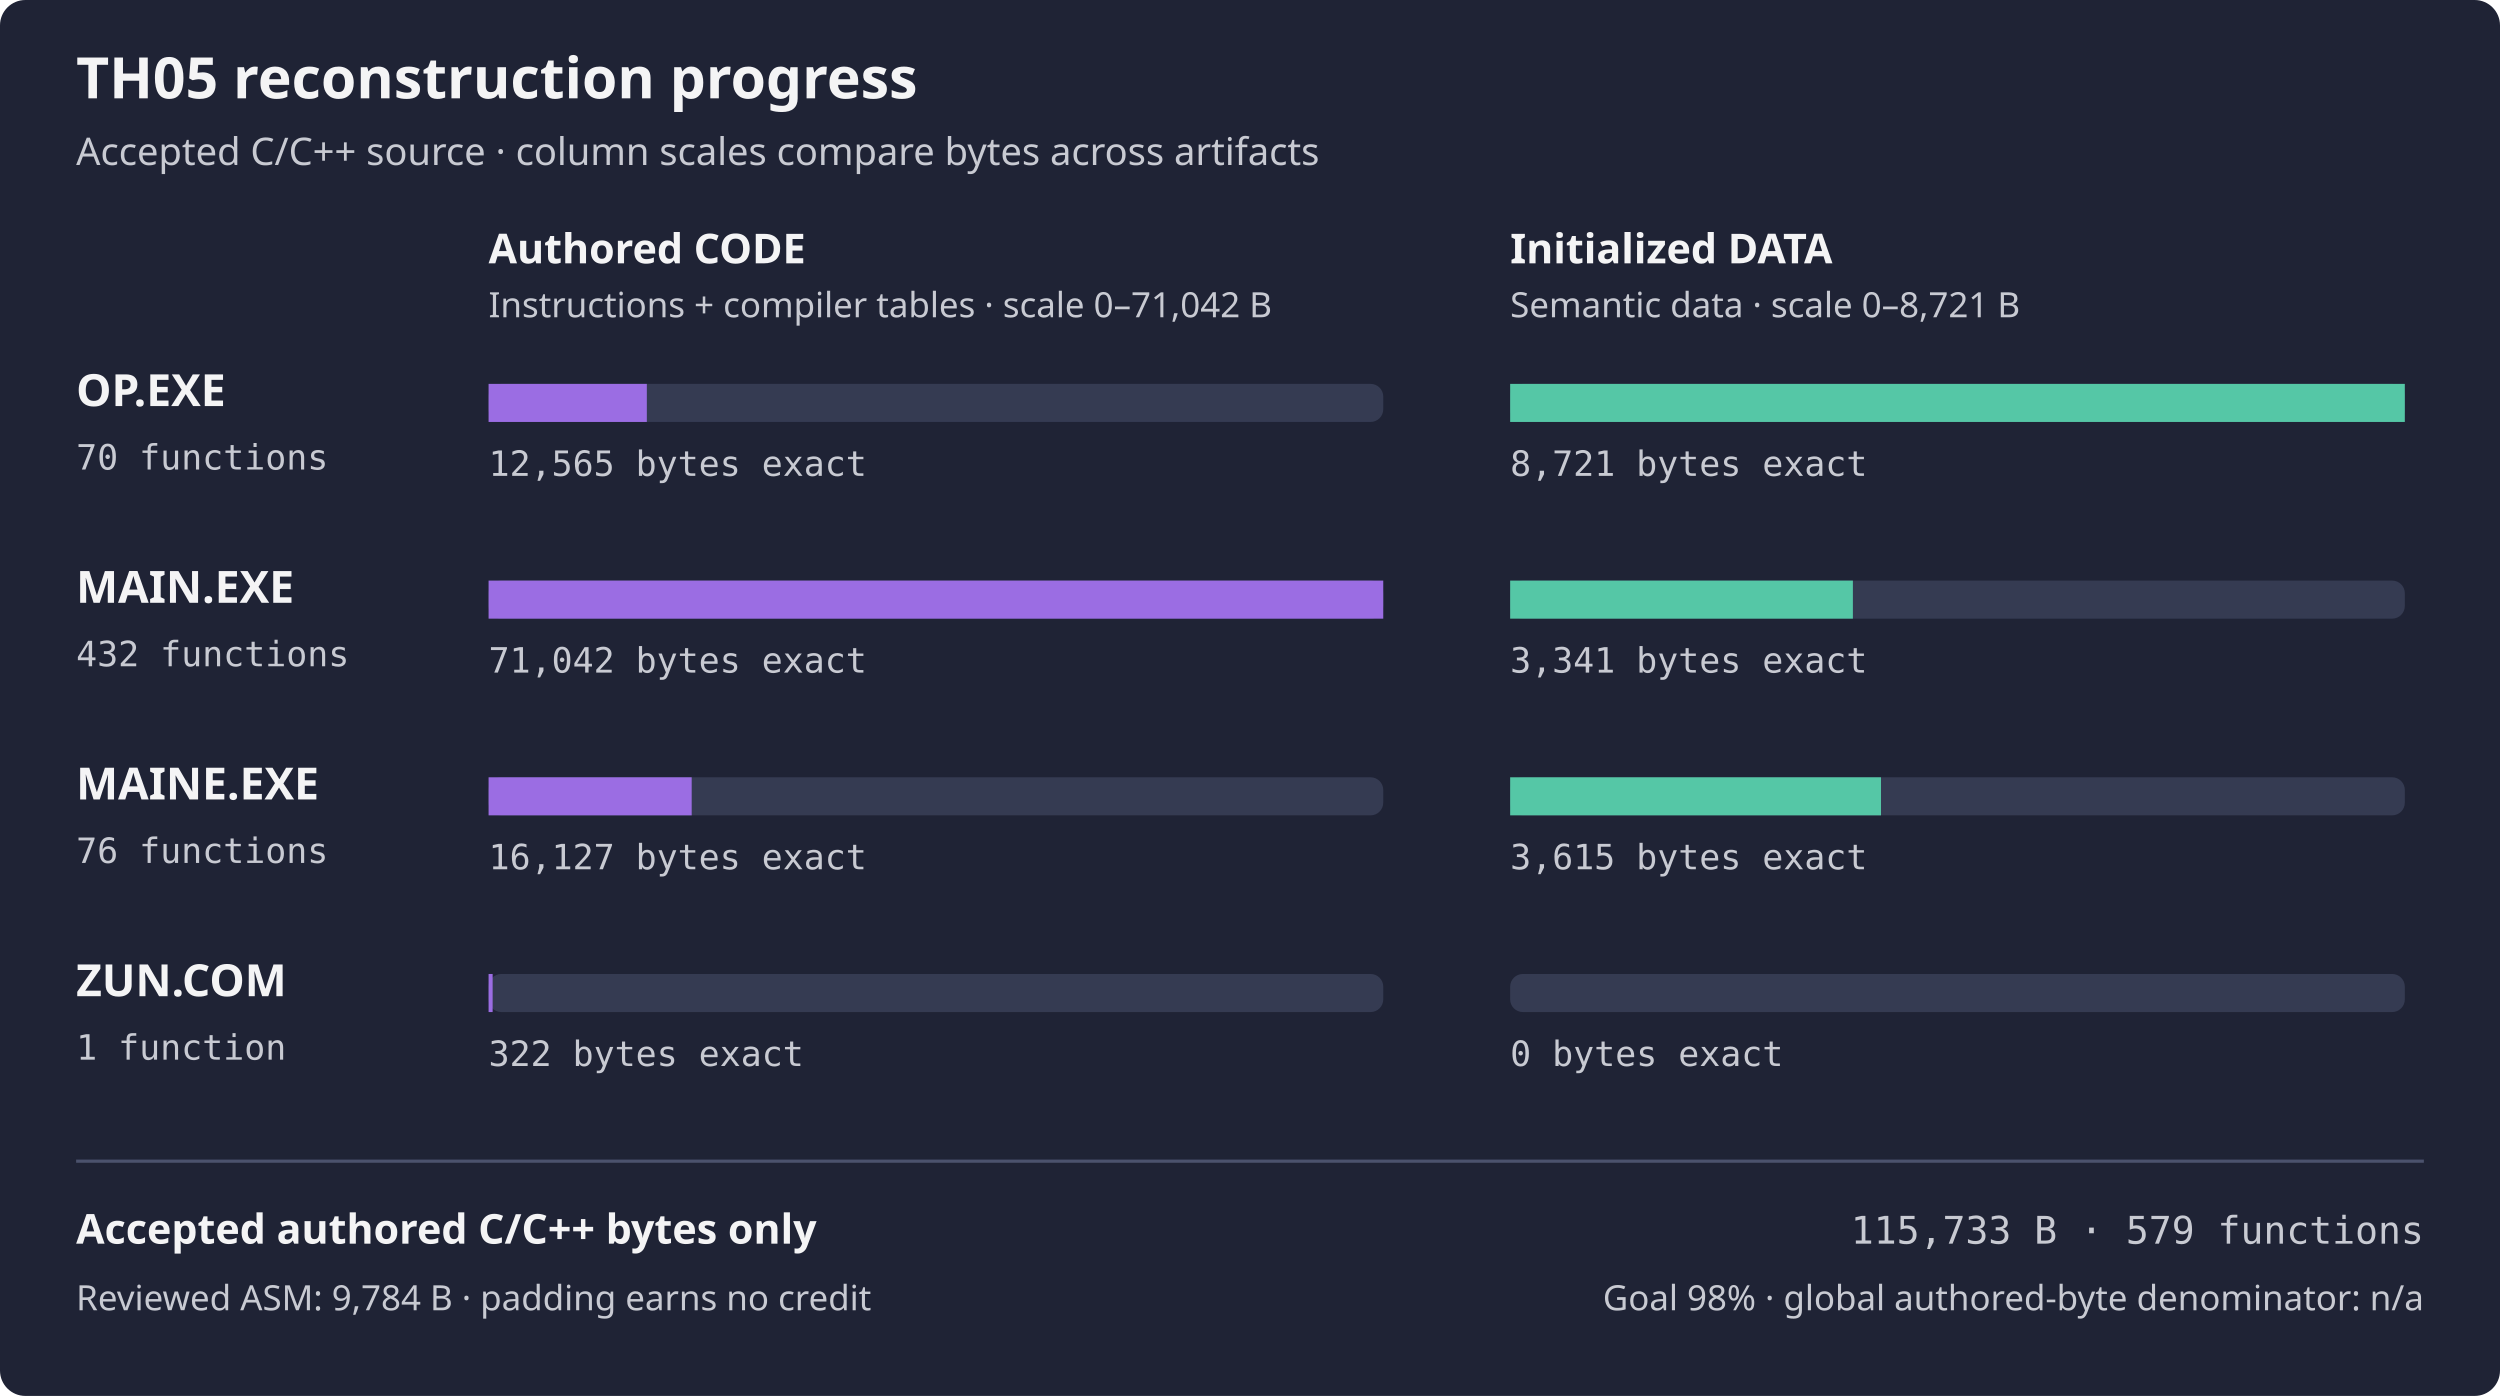
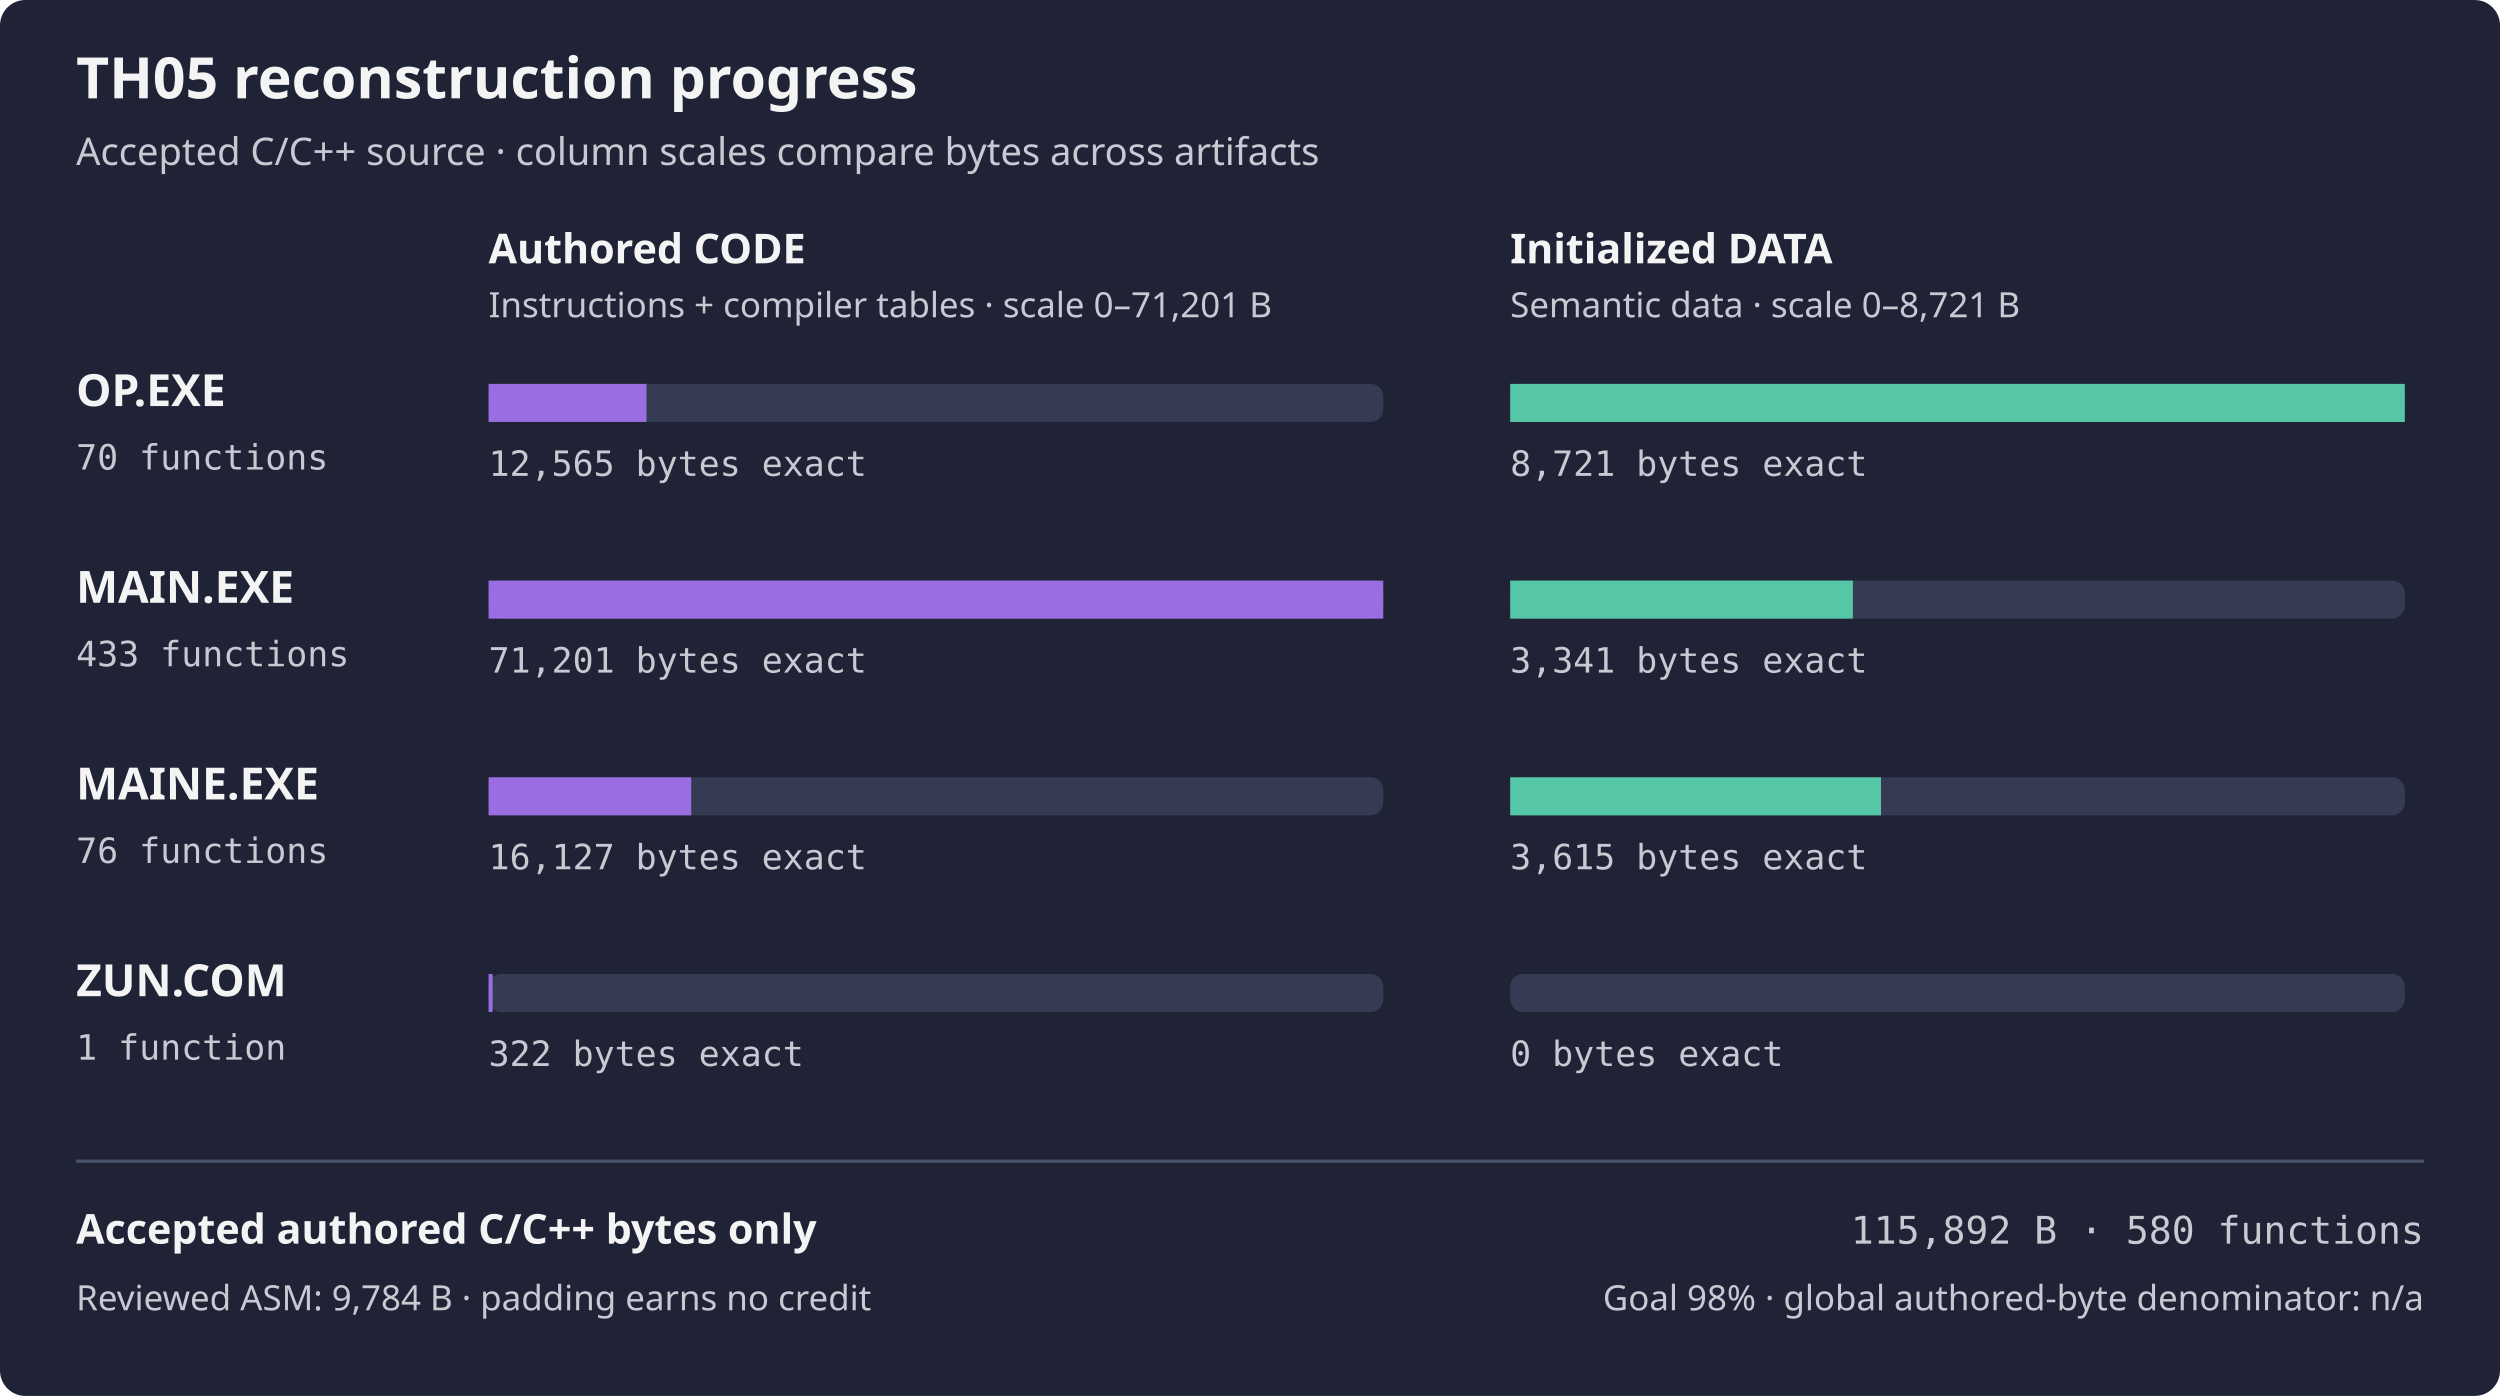
<svg xmlns="http://www.w3.org/2000/svg" width="788" height="440" viewBox="0 0 788 440" role="img" aria-labelledby="title desc">
  <rect width="788" height="440" rx="8" fill="#1f2335" />
  <text x="24" y="31" fill="#f4f4f5" font-family="sans-serif" font-size="18" font-weight="600">TH05 reconstruction progress</text>
  <text x="24" y="52" fill="#c8cad2" font-family="sans-serif" font-size="12">Accepted C/C++ source · column scales compare bytes across artifacts</text>
  <text x="154" y="83" fill="#f4f4f5" font-family="sans-serif" font-size="13" font-weight="600">Authored CODE</text>
  <text x="476" y="83" fill="#f4f4f5" font-family="sans-serif" font-size="13" font-weight="600">Initialized DATA</text>
-   <text x="154" y="100" fill="#c8cad2" font-family="sans-serif" font-size="11">Instructions + compiler tables · scale 0–71,042 B</text>
+   <text x="154" y="100" fill="#c8cad2" font-family="sans-serif" font-size="11">Instructions + compiler tables · scale 0–71,201 B</text>
  <text x="476" y="100" fill="#c8cad2" font-family="sans-serif" font-size="11">Semantic data · scale 0–8,721 B</text>
  <text x="24" y="128" fill="#f4f4f5" font-family="sans-serif" font-size="14" font-weight="600">OP.EXE</text>
  <text x="24" y="148" fill="#c8cad2" font-family="monospace" font-size="11">70 functions</text>
  <rect x="154" y="121" width="282" height="12" rx="4" fill="#353b52" />
-   <rect x="154" y="121" width="49.88" height="12" fill="#9b6de3" />
+   <rect x="154" y="121" width="49.77" height="12" fill="#9b6de3" />
  <rect x="476" y="121" width="282" height="12" rx="4" fill="#353b52" />
  <rect x="476" y="121" width="282.00" height="12" fill="#55c7a6" />
  <text x="154" y="150" fill="#c8cad2" font-family="monospace" font-size="11">12,565 bytes exact</text>
  <text x="476" y="150" fill="#c8cad2" font-family="monospace" font-size="11">8,721 bytes exact</text>
  <text x="24" y="190" fill="#f4f4f5" font-family="sans-serif" font-size="14" font-weight="600">MAIN.EXE</text>
-   <text x="24" y="210" fill="#c8cad2" font-family="monospace" font-size="11">432 functions</text>
+   <text x="24" y="210" fill="#c8cad2" font-family="monospace" font-size="11">433 functions</text>
  <rect x="154" y="183" width="282" height="12" rx="4" fill="#353b52" />
  <rect x="154" y="183" width="282.00" height="12" fill="#9b6de3" />
  <rect x="476" y="183" width="282" height="12" rx="4" fill="#353b52" />
  <rect x="476" y="183" width="108.03" height="12" fill="#55c7a6" />
-   <text x="154" y="212" fill="#c8cad2" font-family="monospace" font-size="11">71,042 bytes exact</text>
+   <text x="154" y="212" fill="#c8cad2" font-family="monospace" font-size="11">71,201 bytes exact</text>
  <text x="476" y="212" fill="#c8cad2" font-family="monospace" font-size="11">3,341 bytes exact</text>
  <text x="24" y="252" fill="#f4f4f5" font-family="sans-serif" font-size="14" font-weight="600">MAINE.EXE</text>
  <text x="24" y="272" fill="#c8cad2" font-family="monospace" font-size="11">76 functions</text>
  <rect x="154" y="245" width="282" height="12" rx="4" fill="#353b52" />
-   <rect x="154" y="245" width="64.02" height="12" fill="#9b6de3" />
+   <rect x="154" y="245" width="63.87" height="12" fill="#9b6de3" />
  <rect x="476" y="245" width="282" height="12" rx="4" fill="#353b52" />
  <rect x="476" y="245" width="116.89" height="12" fill="#55c7a6" />
  <text x="154" y="274" fill="#c8cad2" font-family="monospace" font-size="11">16,127 bytes exact</text>
  <text x="476" y="274" fill="#c8cad2" font-family="monospace" font-size="11">3,615 bytes exact</text>
  <text x="24" y="314" fill="#f4f4f5" font-family="sans-serif" font-size="14" font-weight="600">ZUN.COM</text>
  <text x="24" y="334" fill="#c8cad2" font-family="monospace" font-size="11">1 function</text>
  <rect x="154" y="307" width="282" height="12" rx="4" fill="#353b52" />
  <rect x="154" y="307" width="1.28" height="12" fill="#9b6de3" />
  <rect x="476" y="307" width="282" height="12" rx="4" fill="#353b52" />
  <rect x="476" y="307" width="0.00" height="12" fill="#55c7a6" />
  <text x="154" y="336" fill="#c8cad2" font-family="monospace" font-size="11">322 bytes exact</text>
  <text x="476" y="336" fill="#c8cad2" font-family="monospace" font-size="11">0 bytes exact</text>
  <path d="M24 366 H764" stroke="#4b526d" />
  <text x="24" y="392" fill="#f4f4f5" font-family="sans-serif" font-size="13" font-weight="600">Accepted authored C/C++ bytes only</text>
-   <text x="764" y="392" fill="#c8cad2" font-family="monospace" text-anchor="end" font-size="12">115,733 B · 579 functions</text>
+   <text x="764" y="392" fill="#c8cad2" font-family="monospace" text-anchor="end" font-size="12">115,892 B · 580 functions</text>
  <text x="24" y="413" fill="#c8cad2" font-family="sans-serif" font-size="11">Reviewed ASM: 9,784 B · padding earns no credit</text>
  <text x="764" y="413" fill="#c8cad2" font-family="sans-serif" text-anchor="end" font-size="11">Goal 98% · global authored-byte denominator: n/a</text>
</svg>
